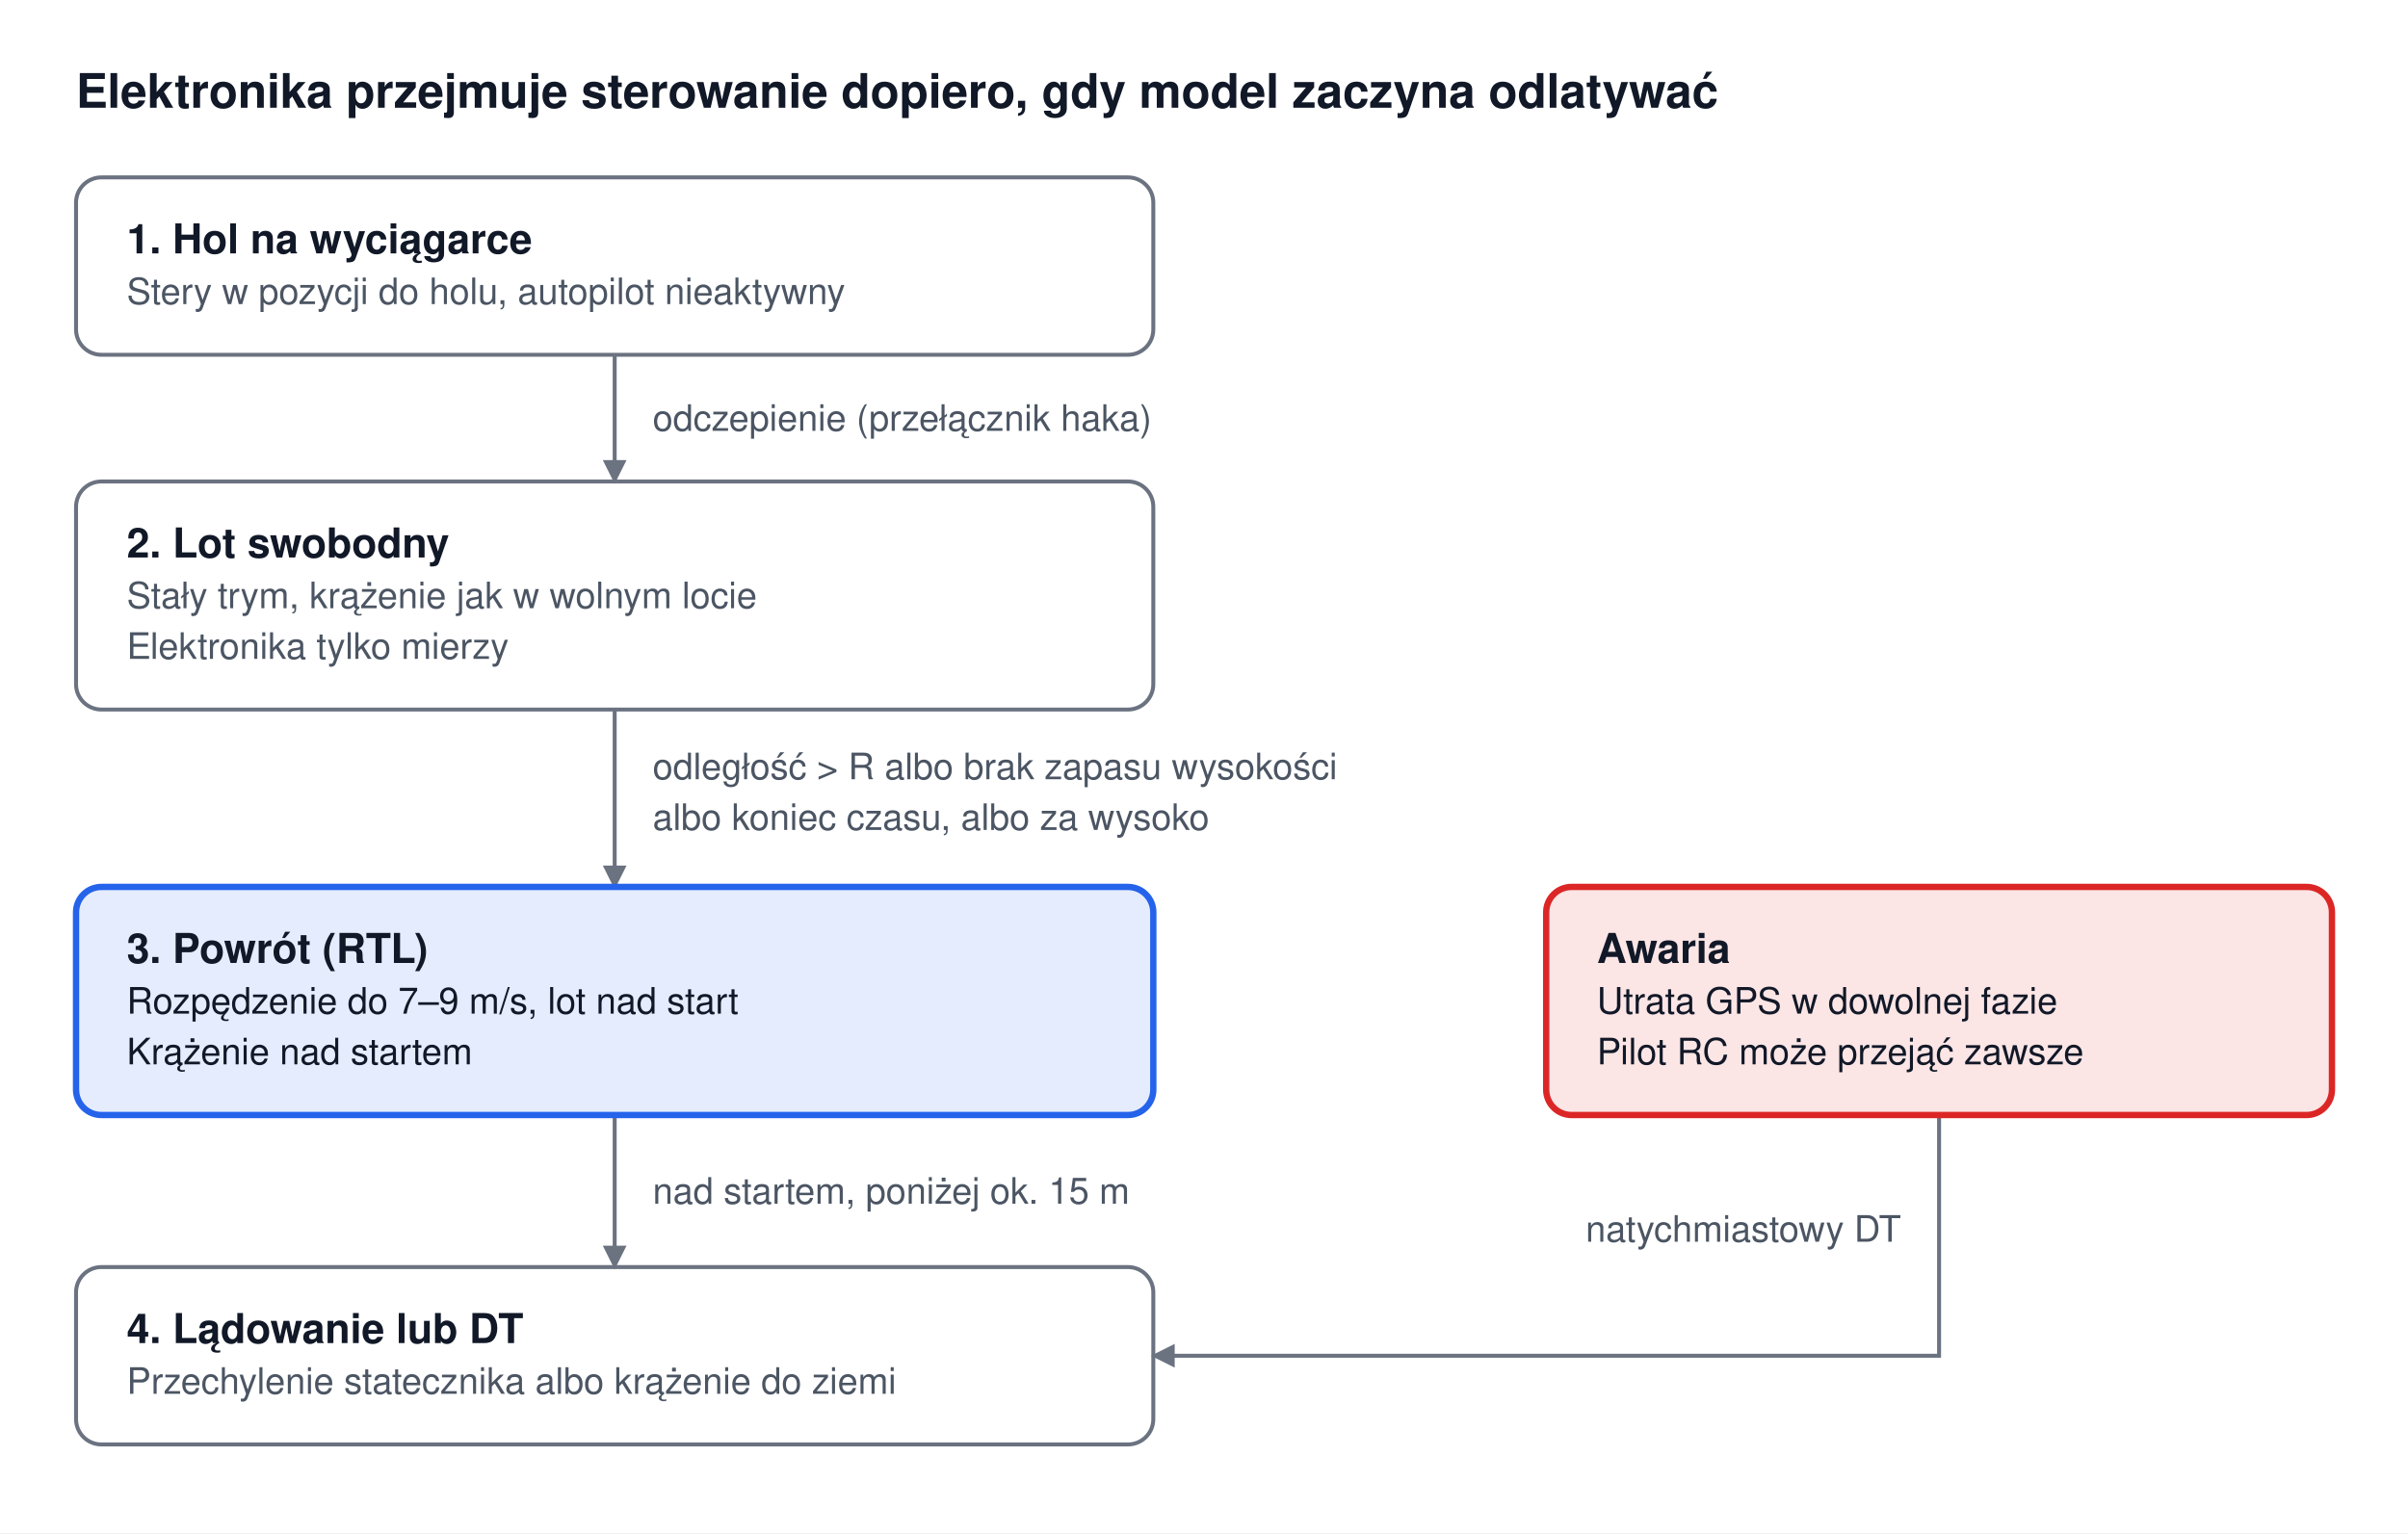
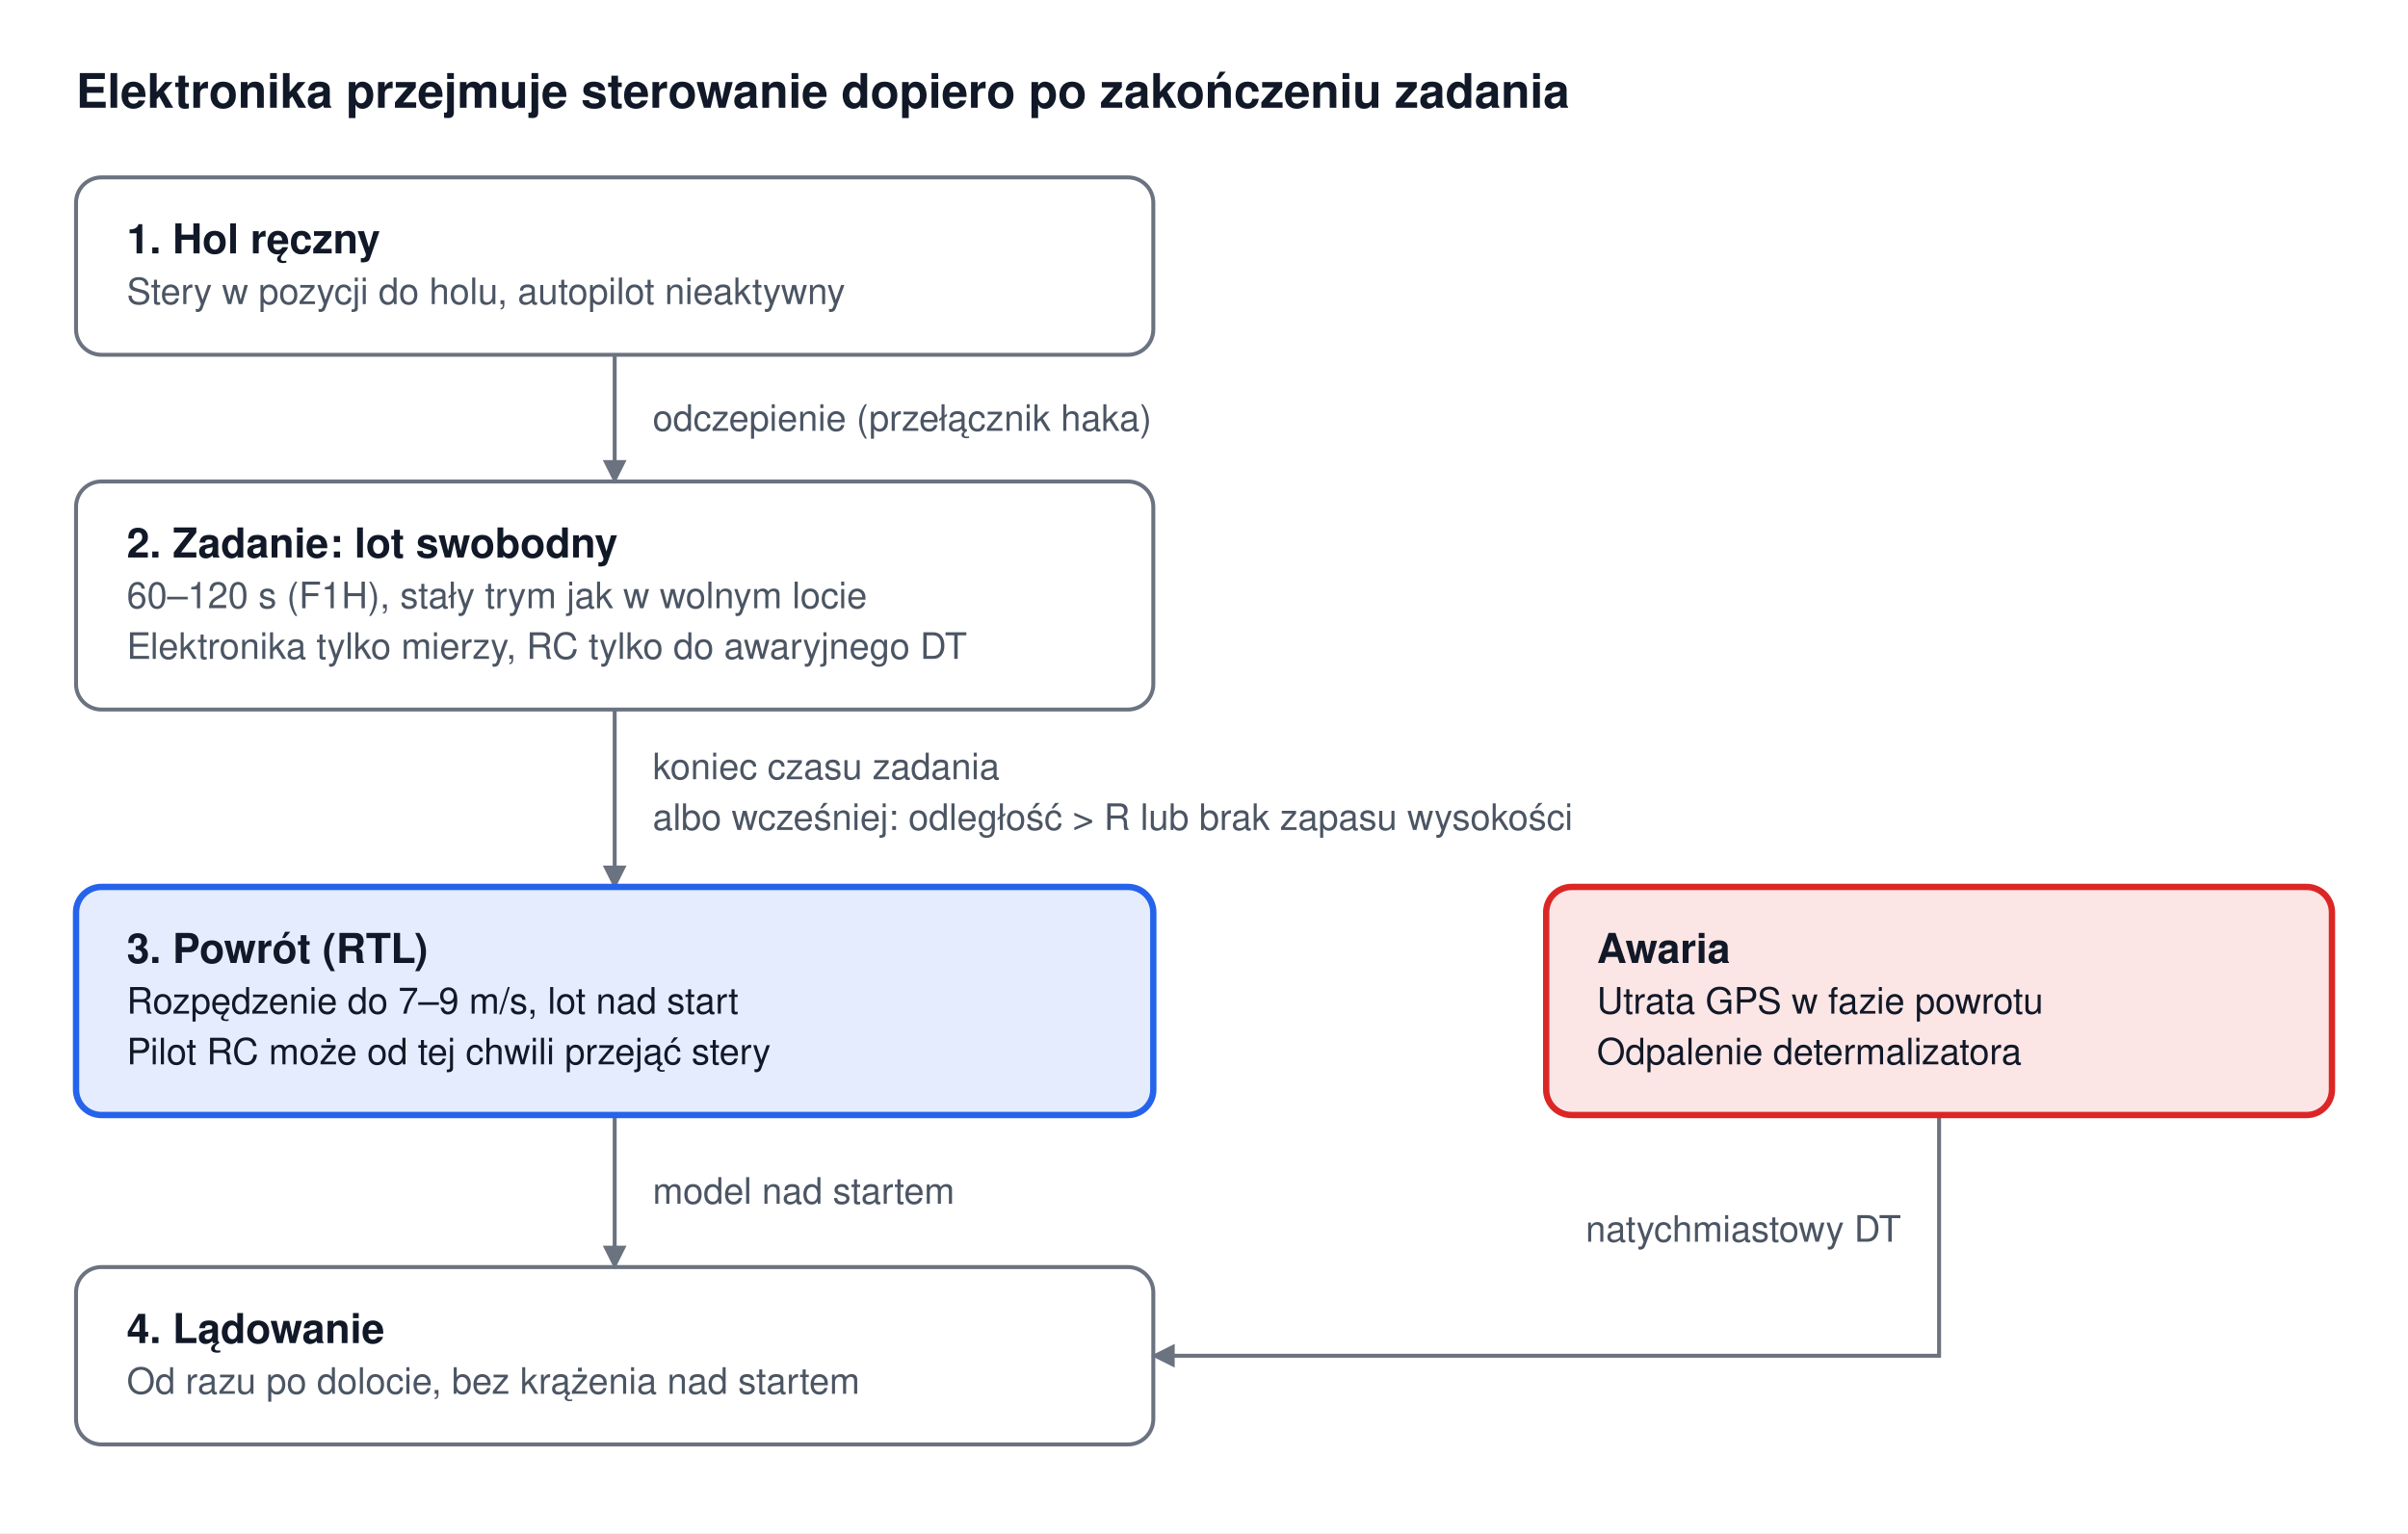
- <svg xmlns="http://www.w3.org/2000/svg" viewBox="0 0 760 484" role="img" aria-label="Elektronika przejmuje sterowanie dopiero, gdy model zaczyna odlatywać" font-family="Segoe UI, Helvetica, Arial, sans-serif" font-size="13">
+ <svg xmlns="http://www.w3.org/2000/svg" viewBox="0 0 760 484" role="img" aria-label="Elektronika przejmuje sterowanie dopiero po zakończeniu zadania" font-family="Segoe UI, Helvetica, Arial, sans-serif" font-size="13">
  <defs>
    <marker id="lot-arrow" viewBox="0 0 10 10" refX="9" refY="5" markerWidth="6" markerHeight="6" orient="auto-start-reverse">
      <path d="M0 0L10 5L0 10z" fill="#6b7280" />
    </marker>
  </defs>
  <rect width="760" height="484" fill="#ffffff" />
-   <text x="24" y="34" font-size="15" font-weight="600" fill="#111827">Elektronika przejmuje sterowanie dopiero, gdy model zaczyna odlatywać</text>
+   <text x="24" y="34" font-size="15" font-weight="600" fill="#111827">Elektronika przejmuje sterowanie dopiero po zakończeniu zadania</text>
  <g fill="none" stroke="#6b7280" stroke-width="1.25">
    <path d="M194 112V152" marker-end="url(#lot-arrow)" />
    <path d="M194 224V280" marker-end="url(#lot-arrow)" />
    <path d="M194 352V400" marker-end="url(#lot-arrow)" />
    <path d="M612 352V428H364" marker-end="url(#lot-arrow)" />
  </g>
  <rect x="24" y="56" width="340" height="56" rx="8" fill="none" stroke="#6b7280" stroke-width="1.25" />
-   <text x="40" y="80" font-weight="600" fill="#111827">1. Hol na wyciągarce</text>
+   <text x="40" y="80" font-weight="600" fill="#111827">1. Hol ręczny</text>
  <text x="40" y="96" font-size="11.5" fill="#4b5563">Stery w pozycji do holu, autopilot nieaktywny</text>
  <rect x="24" y="152" width="340" height="72" rx="8" fill="none" stroke="#6b7280" stroke-width="1.25" />
-   <text x="40" y="176" font-weight="600" fill="#111827">2. Lot swobodny</text>
-   <text x="40" y="192" font-size="11.5" fill="#4b5563">Stały trym, krążenie jak w wolnym locie</text>
-   <text x="40" y="208" font-size="11.5" fill="#4b5563">Elektronika tylko mierzy</text>
+   <text x="40" y="176" font-weight="600" fill="#111827">2. Zadanie: lot swobodny</text>
+   <text x="40" y="192" font-size="11.5" fill="#4b5563">60–120 s (F1H), stały trym jak w wolnym locie</text>
+   <text x="40" y="208" font-size="11.5" fill="#4b5563">Elektronika tylko mierzy, RC tylko do awaryjnego DT</text>
  <rect x="24" y="280" width="340" height="72" rx="8" fill="#2563eb" fill-opacity="0.12" stroke="#2563eb" stroke-width="2" />
  <text x="40" y="304" font-weight="600" fill="#111827">3. Powrót (RTL)</text>
  <text x="40" y="320" font-size="11.5" fill="#111827">Rozpędzenie do 7–9 m/s, lot nad start</text>
-   <text x="40" y="336" font-size="11.5" fill="#111827">Krążenie nad startem</text>
+   <text x="40" y="336" font-size="11.5" fill="#111827">Pilot RC może od tej chwili przejąć stery</text>
  <rect x="24" y="400" width="340" height="56" rx="8" fill="none" stroke="#6b7280" stroke-width="1.25" />
-   <text x="40" y="424" font-weight="600" fill="#111827">4. Lądowanie lub DT</text>
-   <text x="40" y="440" font-size="11.5" fill="#4b5563">Przechylenie statecznika albo krążenie do ziemi</text>
+   <text x="40" y="424" font-weight="600" fill="#111827">4. Lądowanie</text>
+   <text x="40" y="440" font-size="11.5" fill="#4b5563">Od razu po dolocie, bez krążenia nad startem</text>
  <rect x="488" y="280" width="248" height="72" rx="8" fill="#dc2626" fill-opacity="0.12" stroke="#dc2626" stroke-width="2" />
  <text x="504" y="304" font-weight="600" fill="#111827">Awaria</text>
-   <text x="504" y="320" font-size="11.5" fill="#111827">Utrata GPS w dowolnej fazie</text>
-   <text x="504" y="336" font-size="11.5" fill="#111827">Pilot RC może przejąć zawsze</text>
+   <text x="504" y="320" font-size="11.5" fill="#111827">Utrata GPS w fazie powrotu</text>
+   <text x="504" y="336" font-size="11.5" fill="#111827">Odpalenie determalizatora</text>
  <text x="206" y="136" font-size="11.5" fill="#4b5563">odczepienie (przełącznik haka)</text>
-   <text x="206" y="246" font-size="11.5" fill="#4b5563">odległość &gt; R albo brak zapasu wysokości</text>
-   <text x="206" y="262" font-size="11.5" fill="#4b5563">albo koniec czasu, albo za wysoko</text>
-   <text x="206" y="380" font-size="11.5" fill="#4b5563">nad startem, poniżej ok. 15 m</text>
+   <text x="206" y="246" font-size="11.5" fill="#4b5563">koniec czasu zadania</text>
+   <text x="206" y="262" font-size="11.5" fill="#4b5563">albo wcześniej: odległość &gt; R lub brak zapasu wysokości</text>
+   <text x="206" y="380" font-size="11.5" fill="#4b5563">model nad startem</text>
  <text x="600" y="392" text-anchor="end" font-size="11.5" fill="#4b5563">natychmiastowy DT</text>
</svg>
